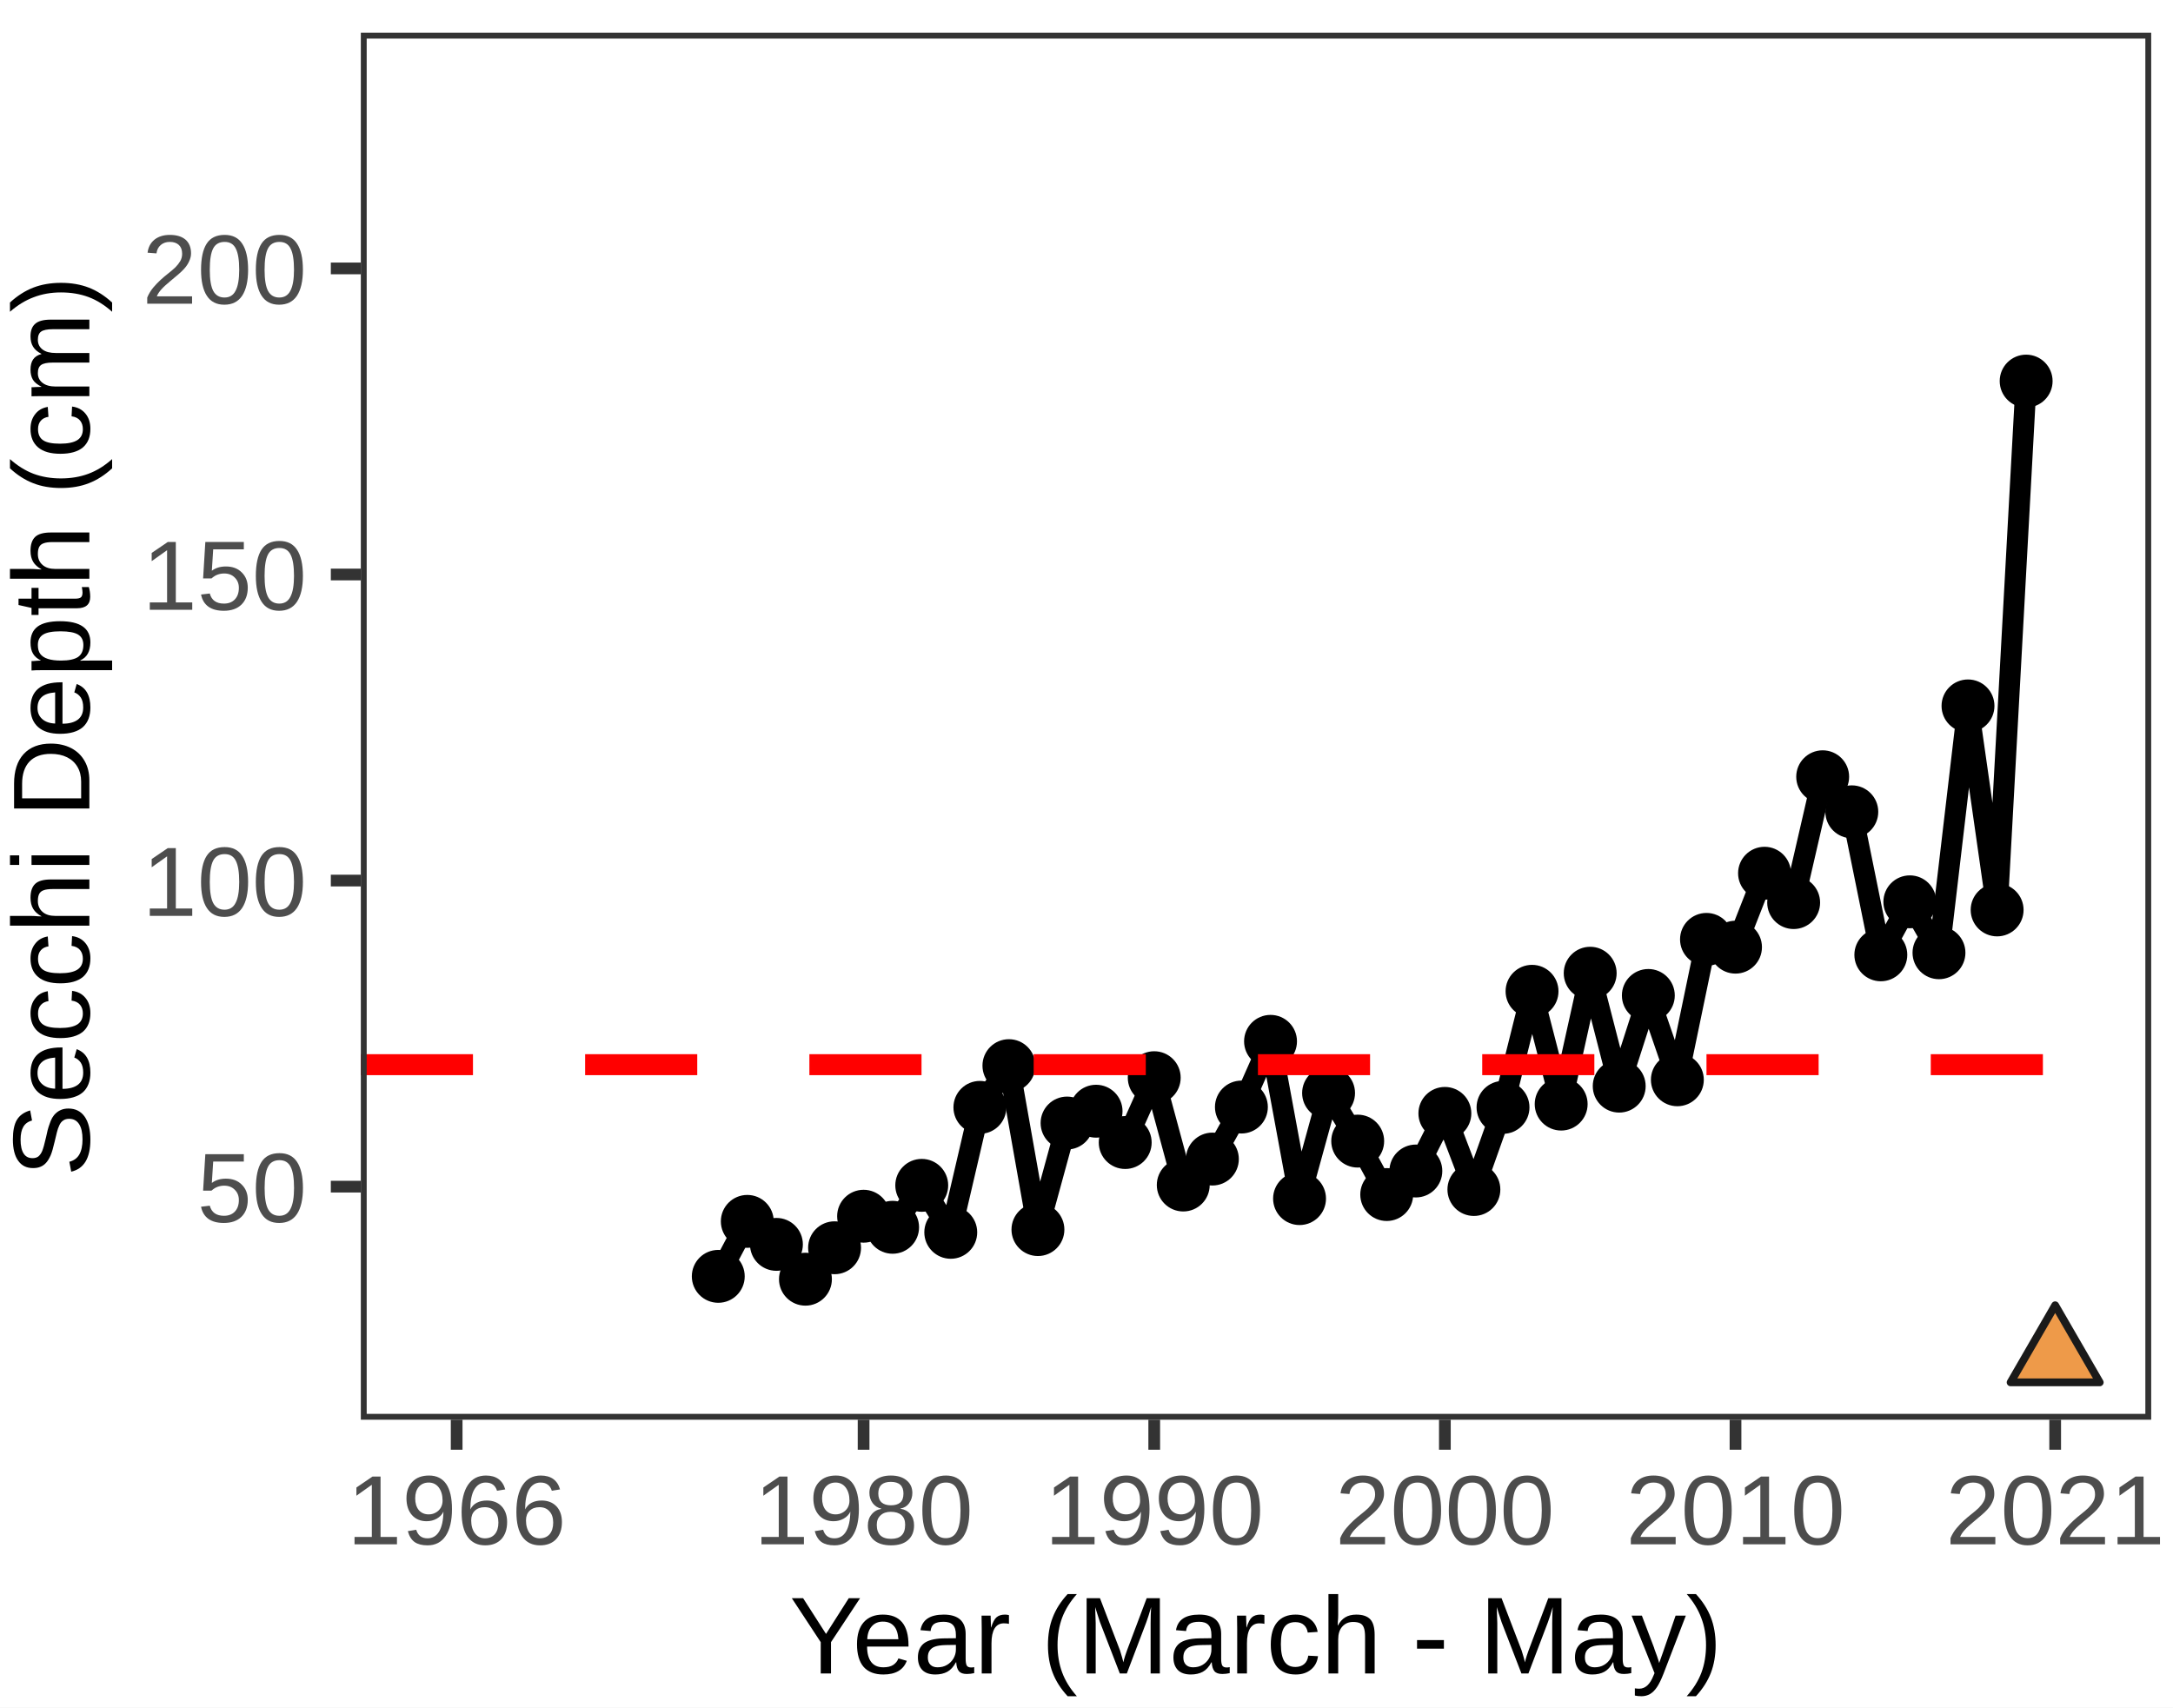
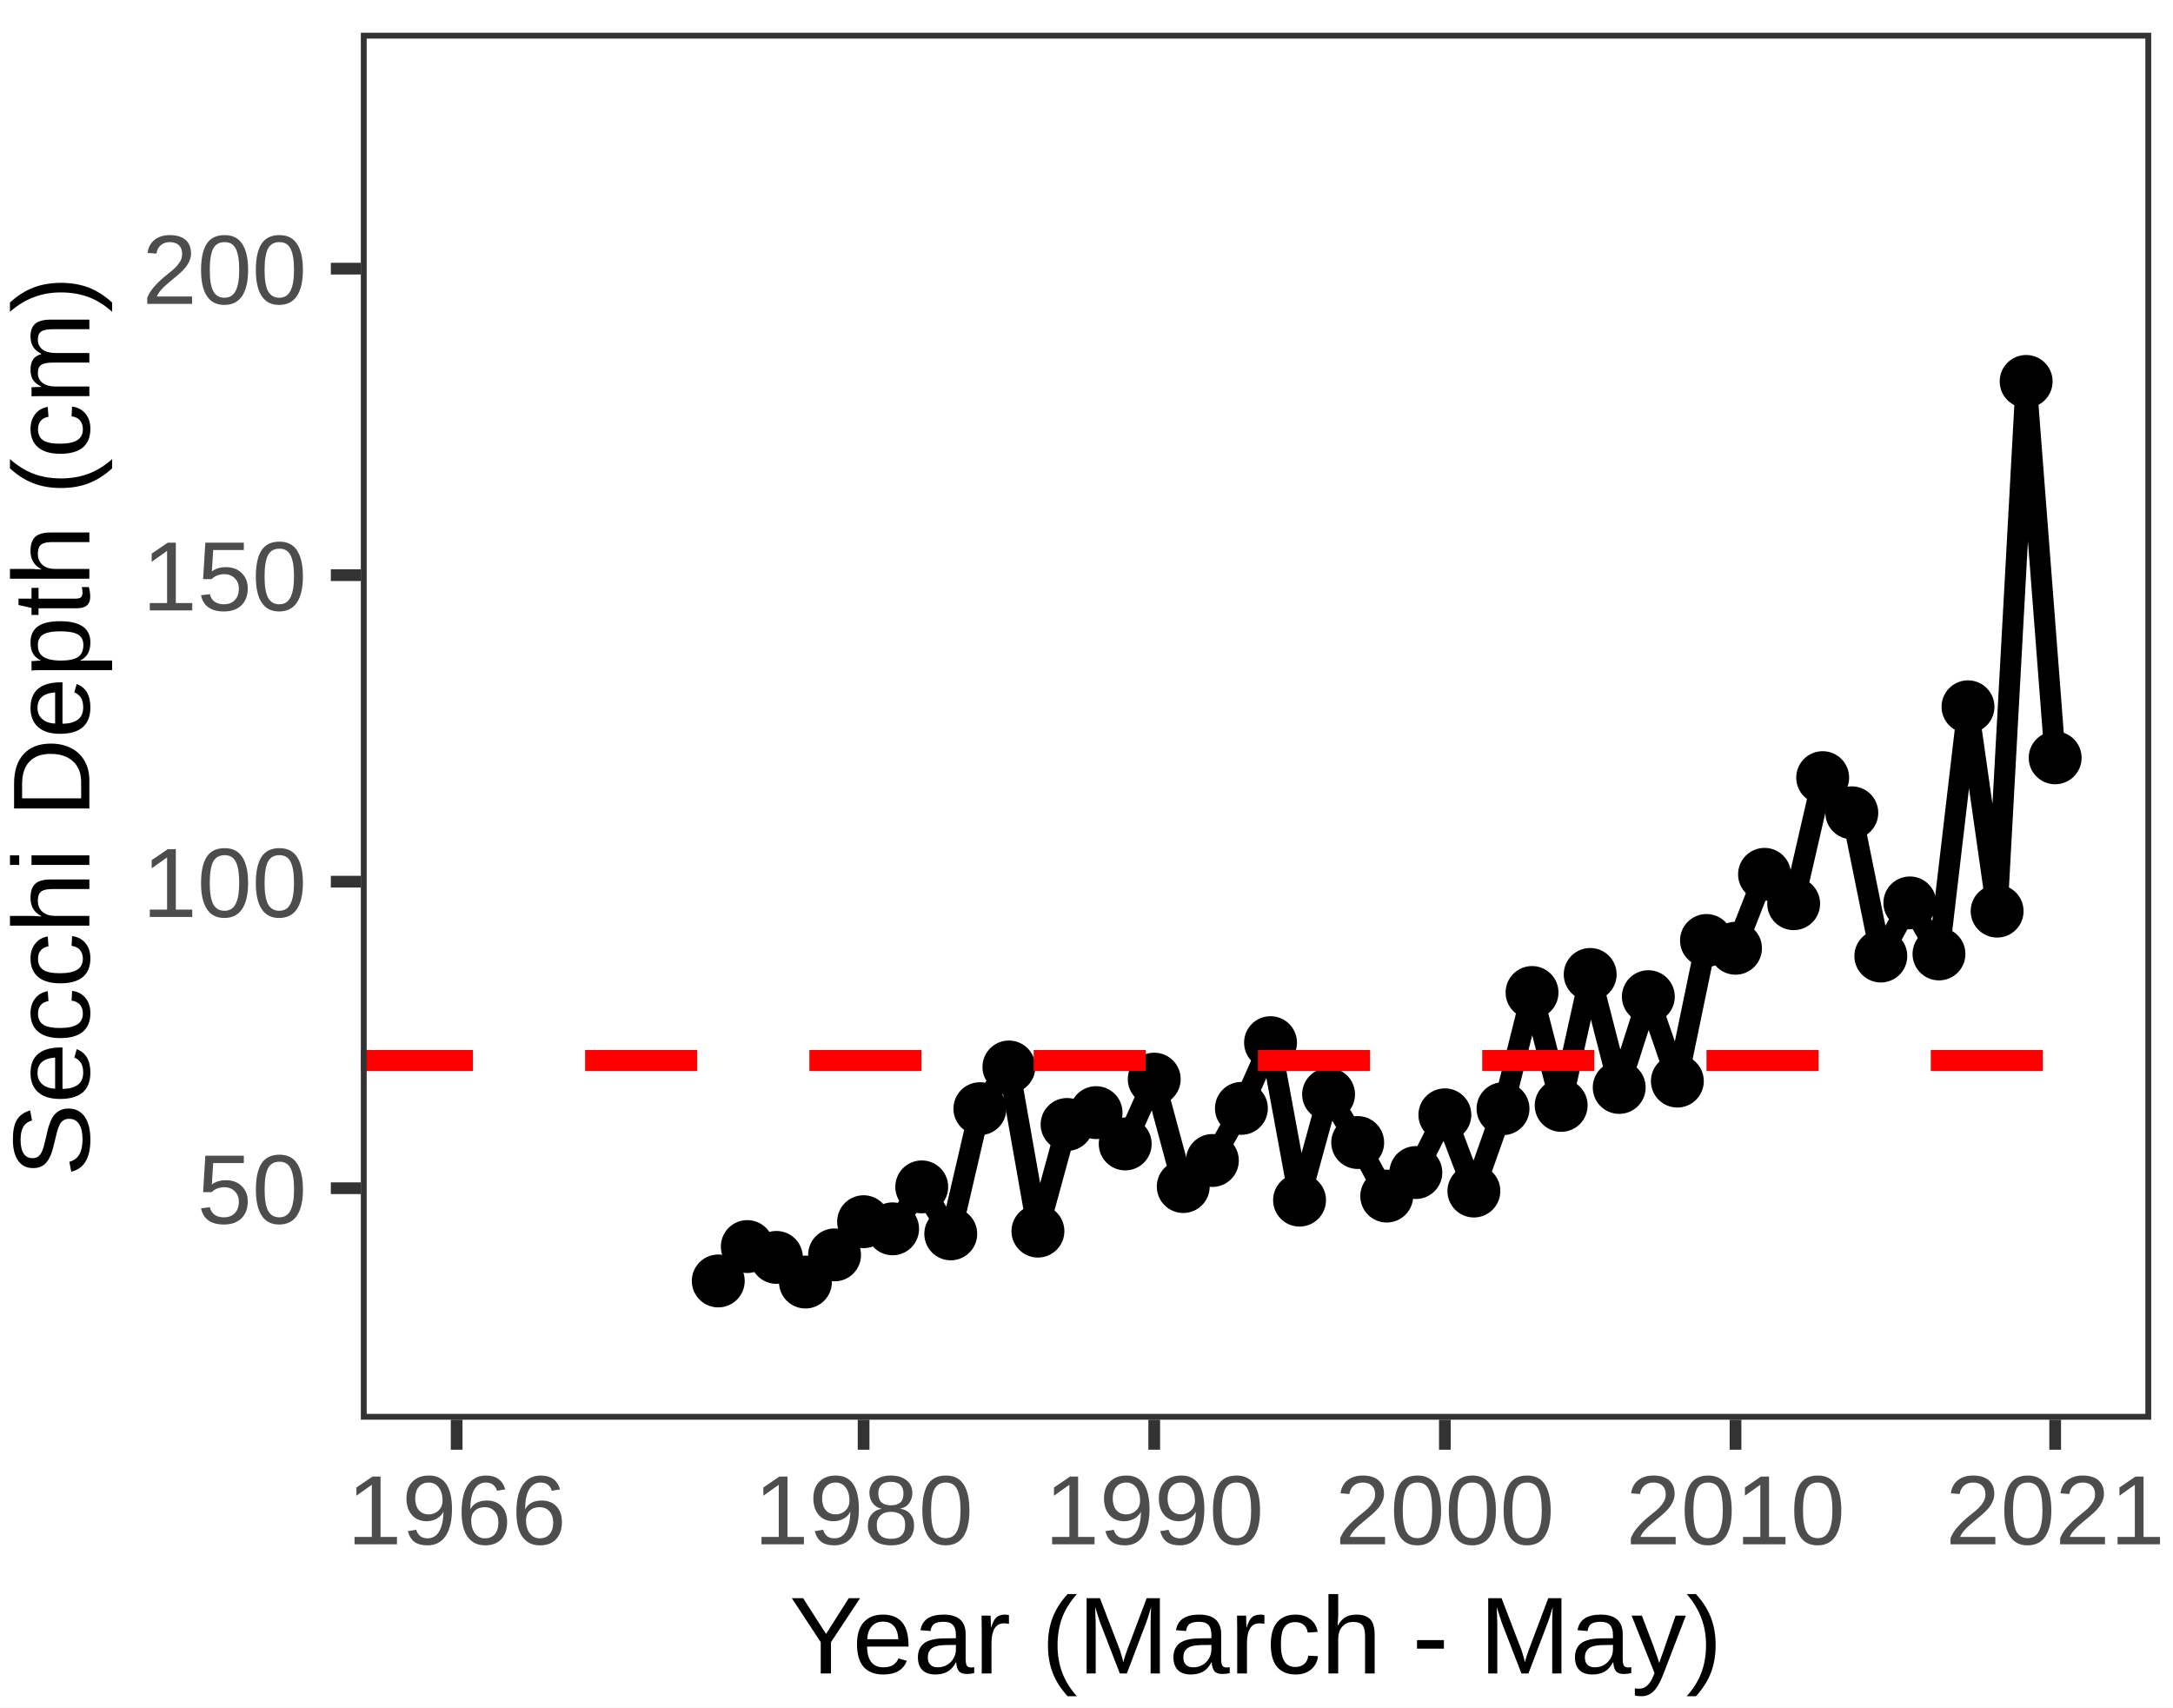
<svg xmlns="http://www.w3.org/2000/svg" class="svglite" width="198.43pt" height="155.91pt" viewBox="0 0 198.43 155.91">
  <defs>
    <style type="text/css">
    .svglite line, .svglite polyline, .svglite polygon, .svglite path, .svglite rect, .svglite circle {
      fill: none;
      stroke: #000000;
      stroke-linecap: round;
      stroke-linejoin: round;
      stroke-miterlimit: 10.00;
    }
    .svglite text {
      white-space: pre;
    }
  </style>
  </defs>
  <rect width="100%" height="100%" style="stroke: none; fill: #FFFFFF;" />
  <defs>
    <clipPath id="cpMC4wMHwxOTguNDN8MC4wMHwxNTUuOTE=">
      <rect x="0.00" y="0.00" width="198.43" height="155.91" />
    </clipPath>
  </defs>
  <g clip-path="url(#cpMC4wMHwxOTguNDN8MC4wMHwxNTUuOTE=)">
    <rect x="0.00" y="0.00" width="198.43" height="155.91" style="stroke-width: 1.07; stroke: #FFFFFF; fill: #FFFFFF;" />
  </g>
  <defs>
    <clipPath id="cpMzIuOTV8MTk2LjQzfDIuOTl8MTI5LjY0">
      <rect x="32.95" y="2.99" width="163.49" height="126.65" />
    </clipPath>
  </defs>
  <g clip-path="url(#cpMzIuOTV8MTk2LjQzfDIuOTl8MTI5LjY0)">
    <rect x="32.95" y="2.99" width="163.49" height="126.65" style="stroke-width: 1.07; stroke: none; fill: #FFFFFF;" />
-     <polyline points="65.59,116.55 68.24,111.53 70.90,113.63 73.55,116.81 76.21,113.94 78.86,111.06 81.51,112.07 84.17,108.24 86.82,112.53 89.48,101.12 92.13,97.31 94.78,112.28 97.44,102.55 100.09,101.47 102.75,104.33 105.40,98.41 108.05,108.21 110.71,105.84 113.36,101.09 116.02,95.09 118.67,109.45 121.32,99.81 123.98,104.20 126.63,109.08 129.29,106.93 131.94,101.67 134.59,108.62 137.25,101.12 139.90,90.52 142.56,100.82 145.21,88.87 147.86,99.18 150.52,90.90 153.17,98.60 155.83,85.78 158.48,86.49 161.13,79.74 163.79,82.42 166.44,70.93 169.10,74.13 171.75,87.19 174.40,82.35 177.06,87.00 179.71,64.46 182.37,83.09 185.02,34.80 " style="stroke-width: 1.92; stroke-linecap: butt;" />
-     <circle cx="65.59" cy="116.55" r="2.06" style="stroke-width: 0.71; fill: #000000;" />
-     <circle cx="68.24" cy="111.53" r="2.06" style="stroke-width: 0.71; fill: #000000;" />
-     <circle cx="70.90" cy="113.63" r="2.06" style="stroke-width: 0.71; fill: #000000;" />
-     <circle cx="73.55" cy="116.81" r="2.06" style="stroke-width: 0.71; fill: #000000;" />
-     <circle cx="76.21" cy="113.94" r="2.06" style="stroke-width: 0.71; fill: #000000;" />
-     <circle cx="78.86" cy="111.06" r="2.06" style="stroke-width: 0.71; fill: #000000;" />
-     <circle cx="81.51" cy="112.07" r="2.06" style="stroke-width: 0.71; fill: #000000;" />
-     <circle cx="84.17" cy="108.24" r="2.06" style="stroke-width: 0.71; fill: #000000;" />
-     <circle cx="86.82" cy="112.53" r="2.06" style="stroke-width: 0.71; fill: #000000;" />
-     <circle cx="89.48" cy="101.12" r="2.06" style="stroke-width: 0.71; fill: #000000;" />
-     <circle cx="92.13" cy="97.31" r="2.06" style="stroke-width: 0.71; fill: #000000;" />
-     <circle cx="94.78" cy="112.28" r="2.06" style="stroke-width: 0.71; fill: #000000;" />
-     <circle cx="97.44" cy="102.55" r="2.06" style="stroke-width: 0.71; fill: #000000;" />
-     <circle cx="100.09" cy="101.47" r="2.06" style="stroke-width: 0.71; fill: #000000;" />
-     <circle cx="102.75" cy="104.33" r="2.06" style="stroke-width: 0.71; fill: #000000;" />
-     <circle cx="105.40" cy="98.41" r="2.06" style="stroke-width: 0.71; fill: #000000;" />
-     <circle cx="108.05" cy="108.21" r="2.06" style="stroke-width: 0.71; fill: #000000;" />
-     <circle cx="110.71" cy="105.84" r="2.06" style="stroke-width: 0.71; fill: #000000;" />
-     <circle cx="113.36" cy="101.09" r="2.06" style="stroke-width: 0.71; fill: #000000;" />
-     <circle cx="116.02" cy="95.09" r="2.06" style="stroke-width: 0.71; fill: #000000;" />
-     <circle cx="118.67" cy="109.45" r="2.06" style="stroke-width: 0.71; fill: #000000;" />
-     <circle cx="121.32" cy="99.81" r="2.06" style="stroke-width: 0.71; fill: #000000;" />
-     <circle cx="123.98" cy="104.20" r="2.06" style="stroke-width: 0.71; fill: #000000;" />
-     <circle cx="126.63" cy="109.08" r="2.06" style="stroke-width: 0.71; fill: #000000;" />
-     <circle cx="129.29" cy="106.93" r="2.06" style="stroke-width: 0.71; fill: #000000;" />
-     <circle cx="131.94" cy="101.67" r="2.06" style="stroke-width: 0.71; fill: #000000;" />
-     <circle cx="134.59" cy="108.62" r="2.06" style="stroke-width: 0.71; fill: #000000;" />
-     <circle cx="137.25" cy="101.12" r="2.06" style="stroke-width: 0.71; fill: #000000;" />
-     <circle cx="139.90" cy="90.52" r="2.06" style="stroke-width: 0.71; fill: #000000;" />
-     <circle cx="142.56" cy="100.82" r="2.06" style="stroke-width: 0.71; fill: #000000;" />
-     <circle cx="145.21" cy="88.87" r="2.06" style="stroke-width: 0.71; fill: #000000;" />
-     <circle cx="147.86" cy="99.18" r="2.06" style="stroke-width: 0.71; fill: #000000;" />
-     <circle cx="150.52" cy="90.90" r="2.06" style="stroke-width: 0.71; fill: #000000;" />
-     <circle cx="153.17" cy="98.60" r="2.06" style="stroke-width: 0.71; fill: #000000;" />
-     <circle cx="155.83" cy="85.78" r="2.06" style="stroke-width: 0.71; fill: #000000;" />
-     <circle cx="158.48" cy="86.49" r="2.06" style="stroke-width: 0.71; fill: #000000;" />
-     <circle cx="161.13" cy="79.74" r="2.06" style="stroke-width: 0.71; fill: #000000;" />
-     <circle cx="163.79" cy="82.42" r="2.06" style="stroke-width: 0.71; fill: #000000;" />
-     <circle cx="166.44" cy="70.93" r="2.06" style="stroke-width: 0.71; fill: #000000;" />
-     <circle cx="169.10" cy="74.13" r="2.06" style="stroke-width: 0.71; fill: #000000;" />
-     <circle cx="171.75" cy="87.19" r="2.06" style="stroke-width: 0.71; fill: #000000;" />
-     <circle cx="174.40" cy="82.35" r="2.06" style="stroke-width: 0.71; fill: #000000;" />
-     <circle cx="177.06" cy="87.00" r="2.06" style="stroke-width: 0.71; fill: #000000;" />
-     <circle cx="179.71" cy="64.46" r="2.06" style="stroke-width: 0.71; fill: #000000;" />
-     <circle cx="182.37" cy="83.09" r="2.06" style="stroke-width: 0.71; fill: #000000;" />
-     <circle cx="185.02" cy="34.80" r="2.06" style="stroke-width: 0.71; fill: #000000;" />
-     <polygon points="187.67,119.19 191.74,126.23 183.60,126.23 " style="stroke-width: 0.71; stroke: #1A1A1A; fill: #EE9A49;" />
-     <line x1="32.95" y1="97.22" x2="196.43" y2="97.22" style="stroke-width: 1.92; stroke: #FF0000; stroke-dasharray: 10.24,10.24; stroke-linecap: butt;" />
+     <polyline points="65.59,116.97 68.24,113.83 70.90,114.82 73.55,117.07 76.21,114.59 78.86,111.56 81.51,112.21 84.17,108.38 86.82,112.67 89.48,101.24 92.13,97.43 94.78,112.42 97.44,102.68 100.09,101.60 102.75,104.46 105.40,98.54 108.05,108.35 110.71,105.97 113.36,101.21 116.02,95.21 118.67,109.59 121.32,99.93 123.98,104.33 126.63,109.22 129.29,107.07 131.94,101.80 134.59,108.76 137.25,101.24 139.90,90.63 142.56,100.94 145.21,88.98 147.86,99.30 150.52,91.01 153.17,98.72 155.83,85.88 158.48,86.59 161.13,79.84 163.79,82.52 166.44,71.01 169.10,74.22 171.75,87.30 174.40,82.45 177.06,87.11 179.71,64.54 182.37,83.20 185.02,34.83 187.67,69.20 " style="stroke-width: 1.92; stroke-linecap: butt;" />
+     <circle cx="65.59" cy="116.97" r="2.06" style="stroke-width: 0.71; fill: #000000;" />
+     <circle cx="68.24" cy="113.83" r="2.06" style="stroke-width: 0.71; fill: #000000;" />
+     <circle cx="70.90" cy="114.82" r="2.06" style="stroke-width: 0.71; fill: #000000;" />
+     <circle cx="73.55" cy="117.07" r="2.06" style="stroke-width: 0.71; fill: #000000;" />
+     <circle cx="76.21" cy="114.59" r="2.06" style="stroke-width: 0.71; fill: #000000;" />
+     <circle cx="78.86" cy="111.56" r="2.06" style="stroke-width: 0.71; fill: #000000;" />
+     <circle cx="81.51" cy="112.21" r="2.06" style="stroke-width: 0.71; fill: #000000;" />
+     <circle cx="84.17" cy="108.38" r="2.06" style="stroke-width: 0.71; fill: #000000;" />
+     <circle cx="86.82" cy="112.67" r="2.06" style="stroke-width: 0.71; fill: #000000;" />
+     <circle cx="89.48" cy="101.24" r="2.06" style="stroke-width: 0.71; fill: #000000;" />
+     <circle cx="92.13" cy="97.43" r="2.06" style="stroke-width: 0.71; fill: #000000;" />
+     <circle cx="94.78" cy="112.42" r="2.06" style="stroke-width: 0.71; fill: #000000;" />
+     <circle cx="97.44" cy="102.68" r="2.06" style="stroke-width: 0.71; fill: #000000;" />
+     <circle cx="100.09" cy="101.60" r="2.06" style="stroke-width: 0.71; fill: #000000;" />
+     <circle cx="102.75" cy="104.46" r="2.06" style="stroke-width: 0.71; fill: #000000;" />
+     <circle cx="105.40" cy="98.54" r="2.06" style="stroke-width: 0.71; fill: #000000;" />
+     <circle cx="108.05" cy="108.35" r="2.06" style="stroke-width: 0.71; fill: #000000;" />
+     <circle cx="110.71" cy="105.97" r="2.06" style="stroke-width: 0.71; fill: #000000;" />
+     <circle cx="113.36" cy="101.21" r="2.06" style="stroke-width: 0.71; fill: #000000;" />
+     <circle cx="116.02" cy="95.21" r="2.06" style="stroke-width: 0.71; fill: #000000;" />
+     <circle cx="118.67" cy="109.59" r="2.06" style="stroke-width: 0.71; fill: #000000;" />
+     <circle cx="121.32" cy="99.93" r="2.06" style="stroke-width: 0.71; fill: #000000;" />
+     <circle cx="123.98" cy="104.33" r="2.06" style="stroke-width: 0.71; fill: #000000;" />
+     <circle cx="126.63" cy="109.22" r="2.06" style="stroke-width: 0.71; fill: #000000;" />
+     <circle cx="129.29" cy="107.07" r="2.06" style="stroke-width: 0.71; fill: #000000;" />
+     <circle cx="131.94" cy="101.80" r="2.06" style="stroke-width: 0.71; fill: #000000;" />
+     <circle cx="134.59" cy="108.76" r="2.06" style="stroke-width: 0.71; fill: #000000;" />
+     <circle cx="137.25" cy="101.24" r="2.06" style="stroke-width: 0.71; fill: #000000;" />
+     <circle cx="139.90" cy="90.63" r="2.06" style="stroke-width: 0.71; fill: #000000;" />
+     <circle cx="142.56" cy="100.94" r="2.06" style="stroke-width: 0.71; fill: #000000;" />
+     <circle cx="145.21" cy="88.98" r="2.06" style="stroke-width: 0.71; fill: #000000;" />
+     <circle cx="147.86" cy="99.30" r="2.06" style="stroke-width: 0.71; fill: #000000;" />
+     <circle cx="150.52" cy="91.01" r="2.06" style="stroke-width: 0.71; fill: #000000;" />
+     <circle cx="153.17" cy="98.72" r="2.06" style="stroke-width: 0.71; fill: #000000;" />
+     <circle cx="155.83" cy="85.88" r="2.06" style="stroke-width: 0.71; fill: #000000;" />
+     <circle cx="158.48" cy="86.59" r="2.06" style="stroke-width: 0.71; fill: #000000;" />
+     <circle cx="161.13" cy="79.84" r="2.06" style="stroke-width: 0.71; fill: #000000;" />
+     <circle cx="163.79" cy="82.52" r="2.06" style="stroke-width: 0.71; fill: #000000;" />
+     <circle cx="166.44" cy="71.01" r="2.06" style="stroke-width: 0.71; fill: #000000;" />
+     <circle cx="169.10" cy="74.22" r="2.06" style="stroke-width: 0.71; fill: #000000;" />
+     <circle cx="171.75" cy="87.30" r="2.06" style="stroke-width: 0.71; fill: #000000;" />
+     <circle cx="174.40" cy="82.45" r="2.06" style="stroke-width: 0.71; fill: #000000;" />
+     <circle cx="177.06" cy="87.11" r="2.06" style="stroke-width: 0.71; fill: #000000;" />
+     <circle cx="179.71" cy="64.54" r="2.06" style="stroke-width: 0.71; fill: #000000;" />
+     <circle cx="182.37" cy="83.20" r="2.06" style="stroke-width: 0.71; fill: #000000;" />
+     <circle cx="185.02" cy="34.83" r="2.06" style="stroke-width: 0.71; fill: #000000;" />
+     <circle cx="187.67" cy="69.20" r="2.06" style="stroke-width: 0.71; fill: #000000;" />
+     <line x1="32.95" y1="96.84" x2="196.43" y2="96.84" style="stroke-width: 1.92; stroke: #FF0000; stroke-dasharray: 10.24,10.24; stroke-linecap: butt;" />
    <rect x="32.95" y="2.99" width="163.49" height="126.65" style="stroke-width: 1.07; stroke: #333333;" />
  </g>
  <g clip-path="url(#cpMC4wMHwxOTguNDN8MC4wMHwxNTUuOTE=)">
-     <text x="28.01" y="111.58" text-anchor="end" style="font-size: 9.00px;fill: #4D4D4D; font-family: &quot;Arial&quot;;" textLength="10.01px" lengthAdjust="spacingAndGlyphs">50</text>
-     <text x="28.01" y="83.63" text-anchor="end" style="font-size: 9.00px;fill: #4D4D4D; font-family: &quot;Arial&quot;;" textLength="15.01px" lengthAdjust="spacingAndGlyphs">100</text>
-     <text x="28.01" y="55.68" text-anchor="end" style="font-size: 9.00px;fill: #4D4D4D; font-family: &quot;Arial&quot;;" textLength="15.01px" lengthAdjust="spacingAndGlyphs">150</text>
-     <text x="28.01" y="27.73" text-anchor="end" style="font-size: 9.00px;fill: #4D4D4D; font-family: &quot;Arial&quot;;" textLength="15.01px" lengthAdjust="spacingAndGlyphs">200</text>
-     <polyline points="30.21,108.36 32.95,108.36 " style="stroke-width: 1.07; stroke: #333333; stroke-linecap: butt;" />
-     <polyline points="30.21,80.41 32.95,80.41 " style="stroke-width: 1.07; stroke: #333333; stroke-linecap: butt;" />
-     <polyline points="30.21,52.46 32.95,52.46 " style="stroke-width: 1.07; stroke: #333333; stroke-linecap: butt;" />
-     <polyline points="30.21,24.51 32.95,24.51 " style="stroke-width: 1.07; stroke: #333333; stroke-linecap: butt;" />
+     <text x="28.01" y="111.72" text-anchor="end" style="font-size: 9.00px;fill: #4D4D4D; font-family: &quot;Arial&quot;;" textLength="10.01px" lengthAdjust="spacingAndGlyphs">50</text>
+     <text x="28.01" y="83.73" text-anchor="end" style="font-size: 9.00px;fill: #4D4D4D; font-family: &quot;Arial&quot;;" textLength="15.01px" lengthAdjust="spacingAndGlyphs">100</text>
+     <text x="28.01" y="55.74" text-anchor="end" style="font-size: 9.00px;fill: #4D4D4D; font-family: &quot;Arial&quot;;" textLength="15.01px" lengthAdjust="spacingAndGlyphs">150</text>
+     <text x="28.01" y="27.75" text-anchor="end" style="font-size: 9.00px;fill: #4D4D4D; font-family: &quot;Arial&quot;;" textLength="15.01px" lengthAdjust="spacingAndGlyphs">200</text>
+     <polyline points="30.21,108.50 32.95,108.50 " style="stroke-width: 1.07; stroke: #333333; stroke-linecap: butt;" />
+     <polyline points="30.21,80.51 32.95,80.51 " style="stroke-width: 1.07; stroke: #333333; stroke-linecap: butt;" />
+     <polyline points="30.21,52.52 32.95,52.52 " style="stroke-width: 1.07; stroke: #333333; stroke-linecap: butt;" />
+     <polyline points="30.21,24.53 32.95,24.53 " style="stroke-width: 1.07; stroke: #333333; stroke-linecap: butt;" />
    <polyline points="41.70,132.38 41.70,129.64 " style="stroke-width: 1.07; stroke: #333333; stroke-linecap: butt;" />
    <polyline points="78.86,132.38 78.86,129.64 " style="stroke-width: 1.07; stroke: #333333; stroke-linecap: butt;" />
    <polyline points="105.40,132.38 105.40,129.64 " style="stroke-width: 1.07; stroke: #333333; stroke-linecap: butt;" />
    <polyline points="131.94,132.38 131.94,129.64 " style="stroke-width: 1.07; stroke: #333333; stroke-linecap: butt;" />
    <polyline points="158.48,132.38 158.48,129.64 " style="stroke-width: 1.07; stroke: #333333; stroke-linecap: butt;" />
    <polyline points="187.67,132.38 187.67,129.64 " style="stroke-width: 1.07; stroke: #333333; stroke-linecap: butt;" />
    <text x="41.70" y="141.02" text-anchor="middle" style="font-size: 9.00px;fill: #4D4D4D; font-family: &quot;Arial&quot;;" textLength="20.02px" lengthAdjust="spacingAndGlyphs">1966</text>
    <text x="78.86" y="141.02" text-anchor="middle" style="font-size: 9.00px;fill: #4D4D4D; font-family: &quot;Arial&quot;;" textLength="20.02px" lengthAdjust="spacingAndGlyphs">1980</text>
    <text x="105.40" y="141.02" text-anchor="middle" style="font-size: 9.00px;fill: #4D4D4D; font-family: &quot;Arial&quot;;" textLength="20.02px" lengthAdjust="spacingAndGlyphs">1990</text>
    <text x="131.94" y="141.02" text-anchor="middle" style="font-size: 9.00px;fill: #4D4D4D; font-family: &quot;Arial&quot;;" textLength="20.02px" lengthAdjust="spacingAndGlyphs">2000</text>
    <text x="158.48" y="141.02" text-anchor="middle" style="font-size: 9.00px;fill: #4D4D4D; font-family: &quot;Arial&quot;;" textLength="20.02px" lengthAdjust="spacingAndGlyphs">2010</text>
    <text x="187.67" y="141.02" text-anchor="middle" style="font-size: 9.00px;fill: #4D4D4D; font-family: &quot;Arial&quot;;" textLength="20.02px" lengthAdjust="spacingAndGlyphs">2021</text>
    <text x="114.69" y="152.81" text-anchor="middle" style="font-size: 10.00px; font-family: &quot;Arial&quot;;" textLength="85.26px" lengthAdjust="spacingAndGlyphs">Year (March - May)</text>
    <text transform="translate(8.16,66.32) rotate(-90)" text-anchor="middle" style="font-size: 10.00px; font-family: &quot;Arial&quot;;" textLength="82.29px" lengthAdjust="spacingAndGlyphs">Secchi Depth (cm)</text>
  </g>
</svg>
